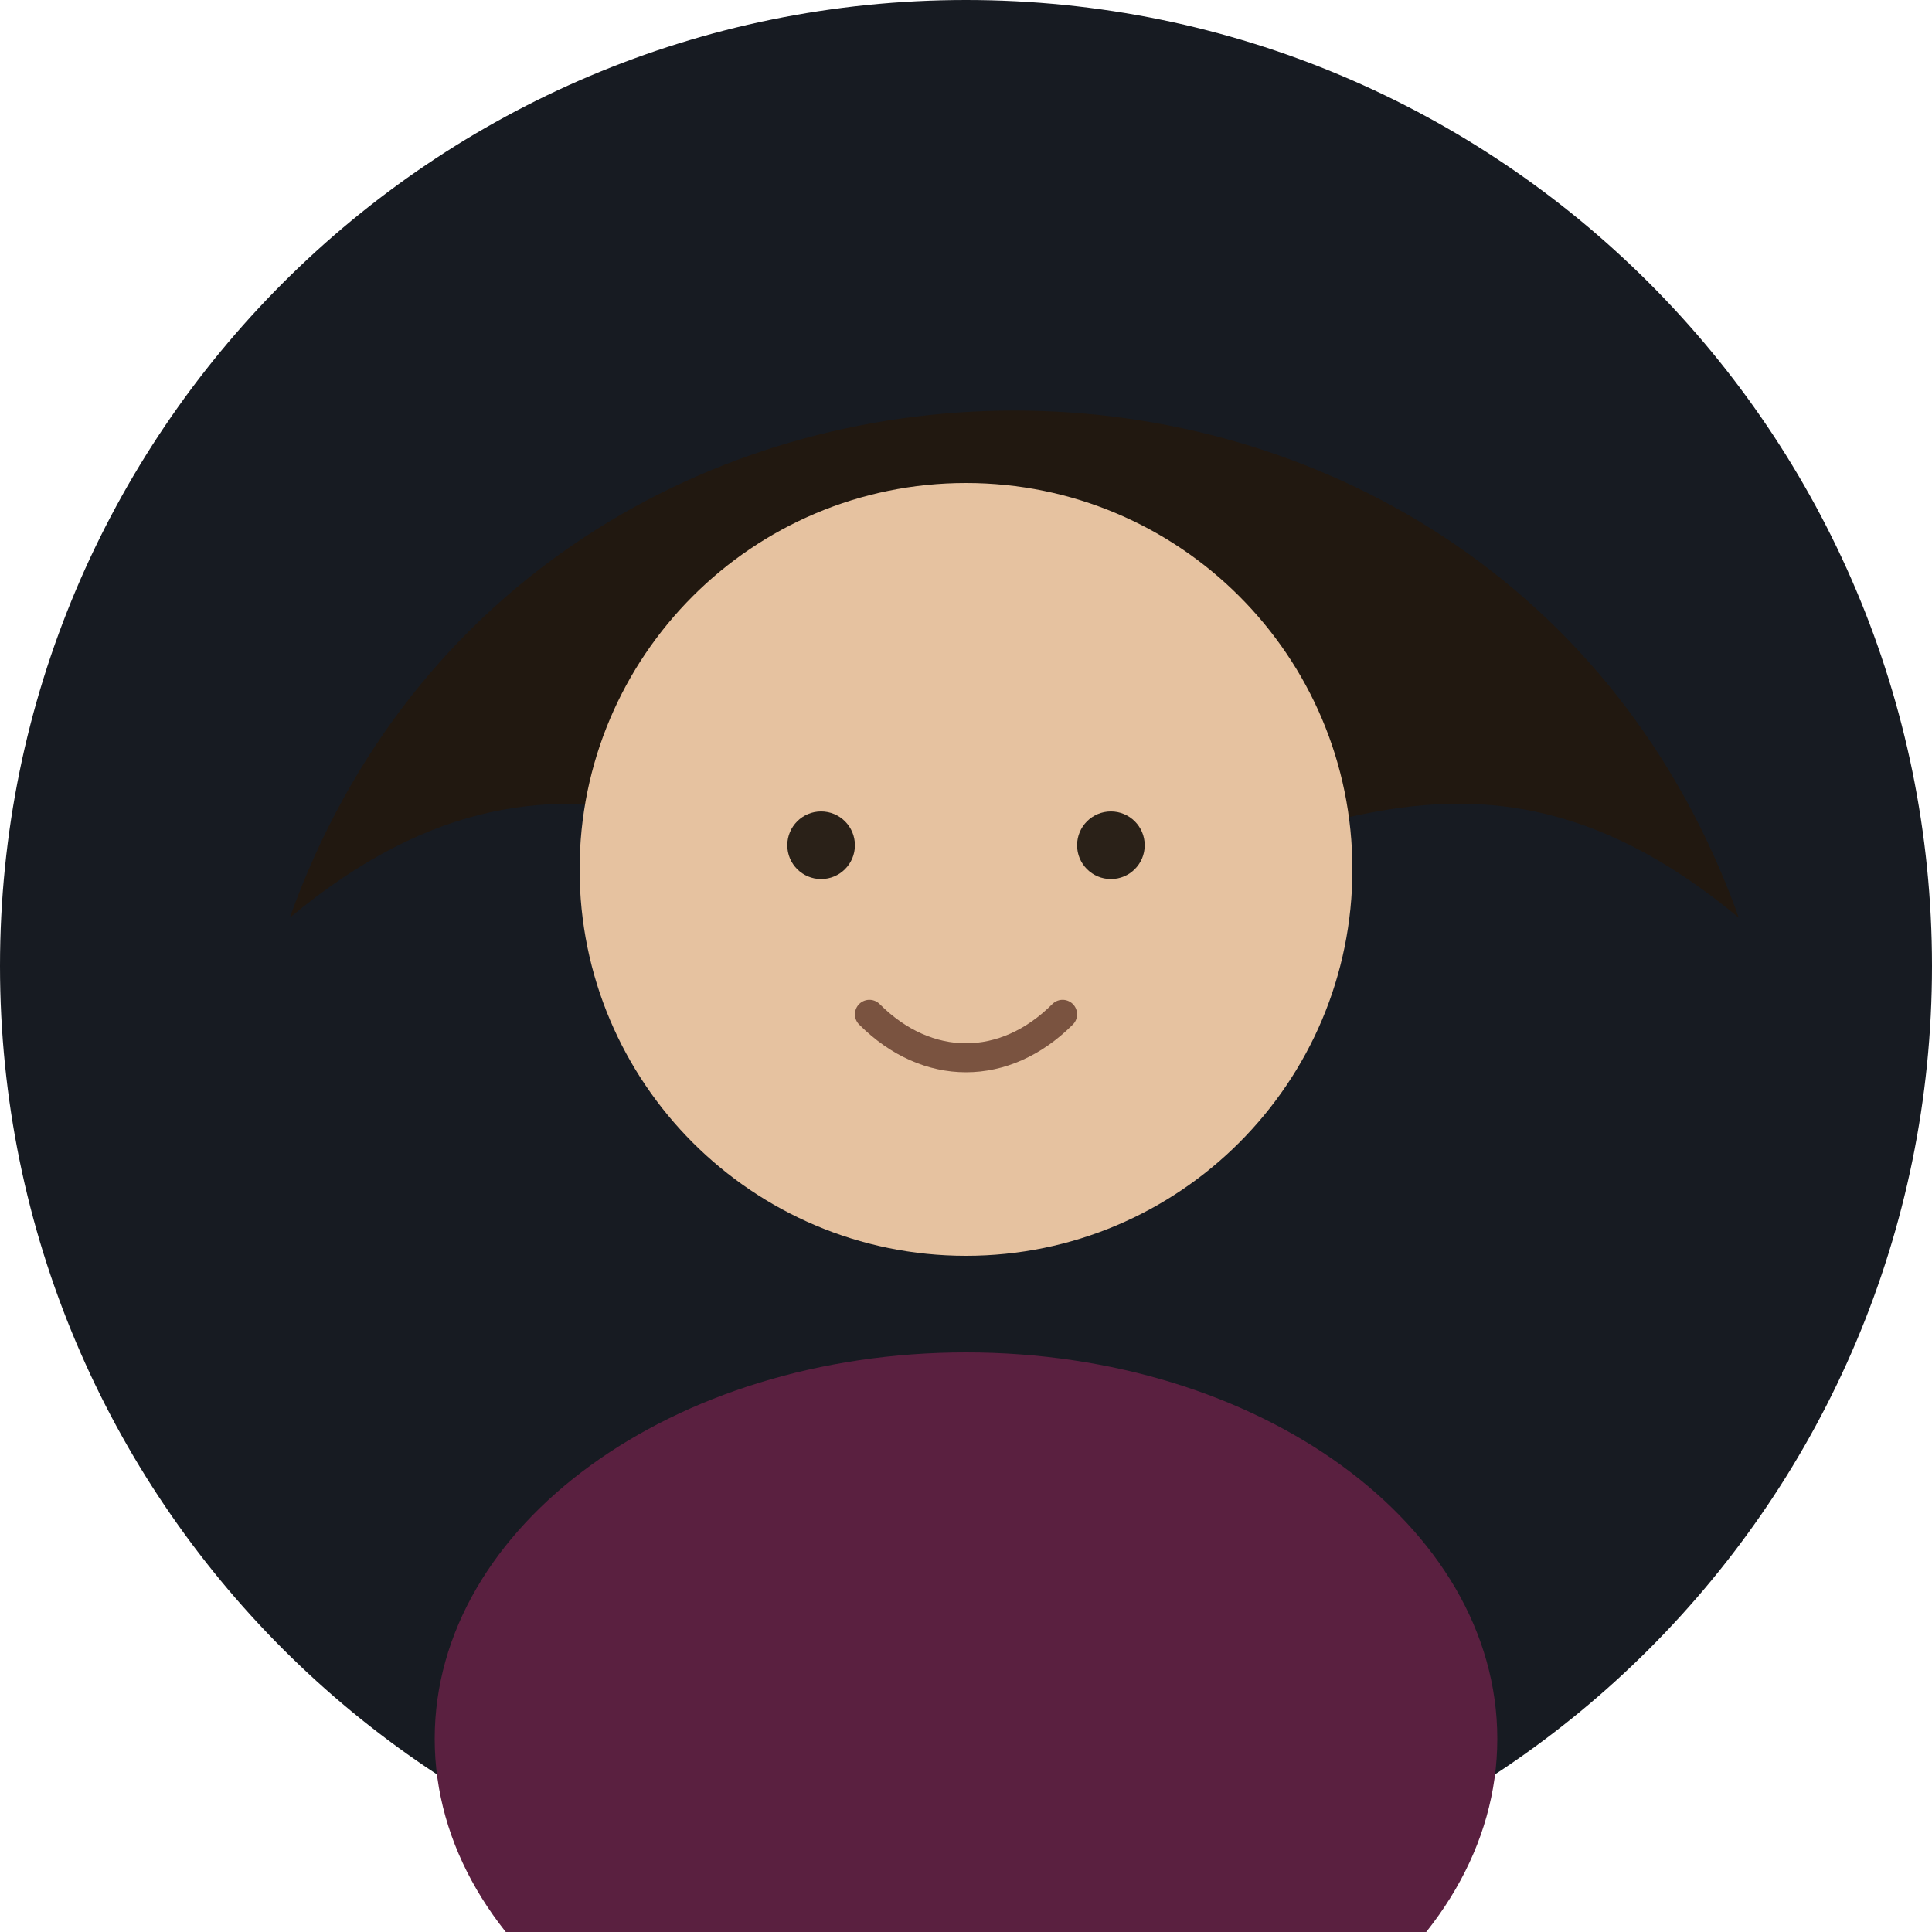
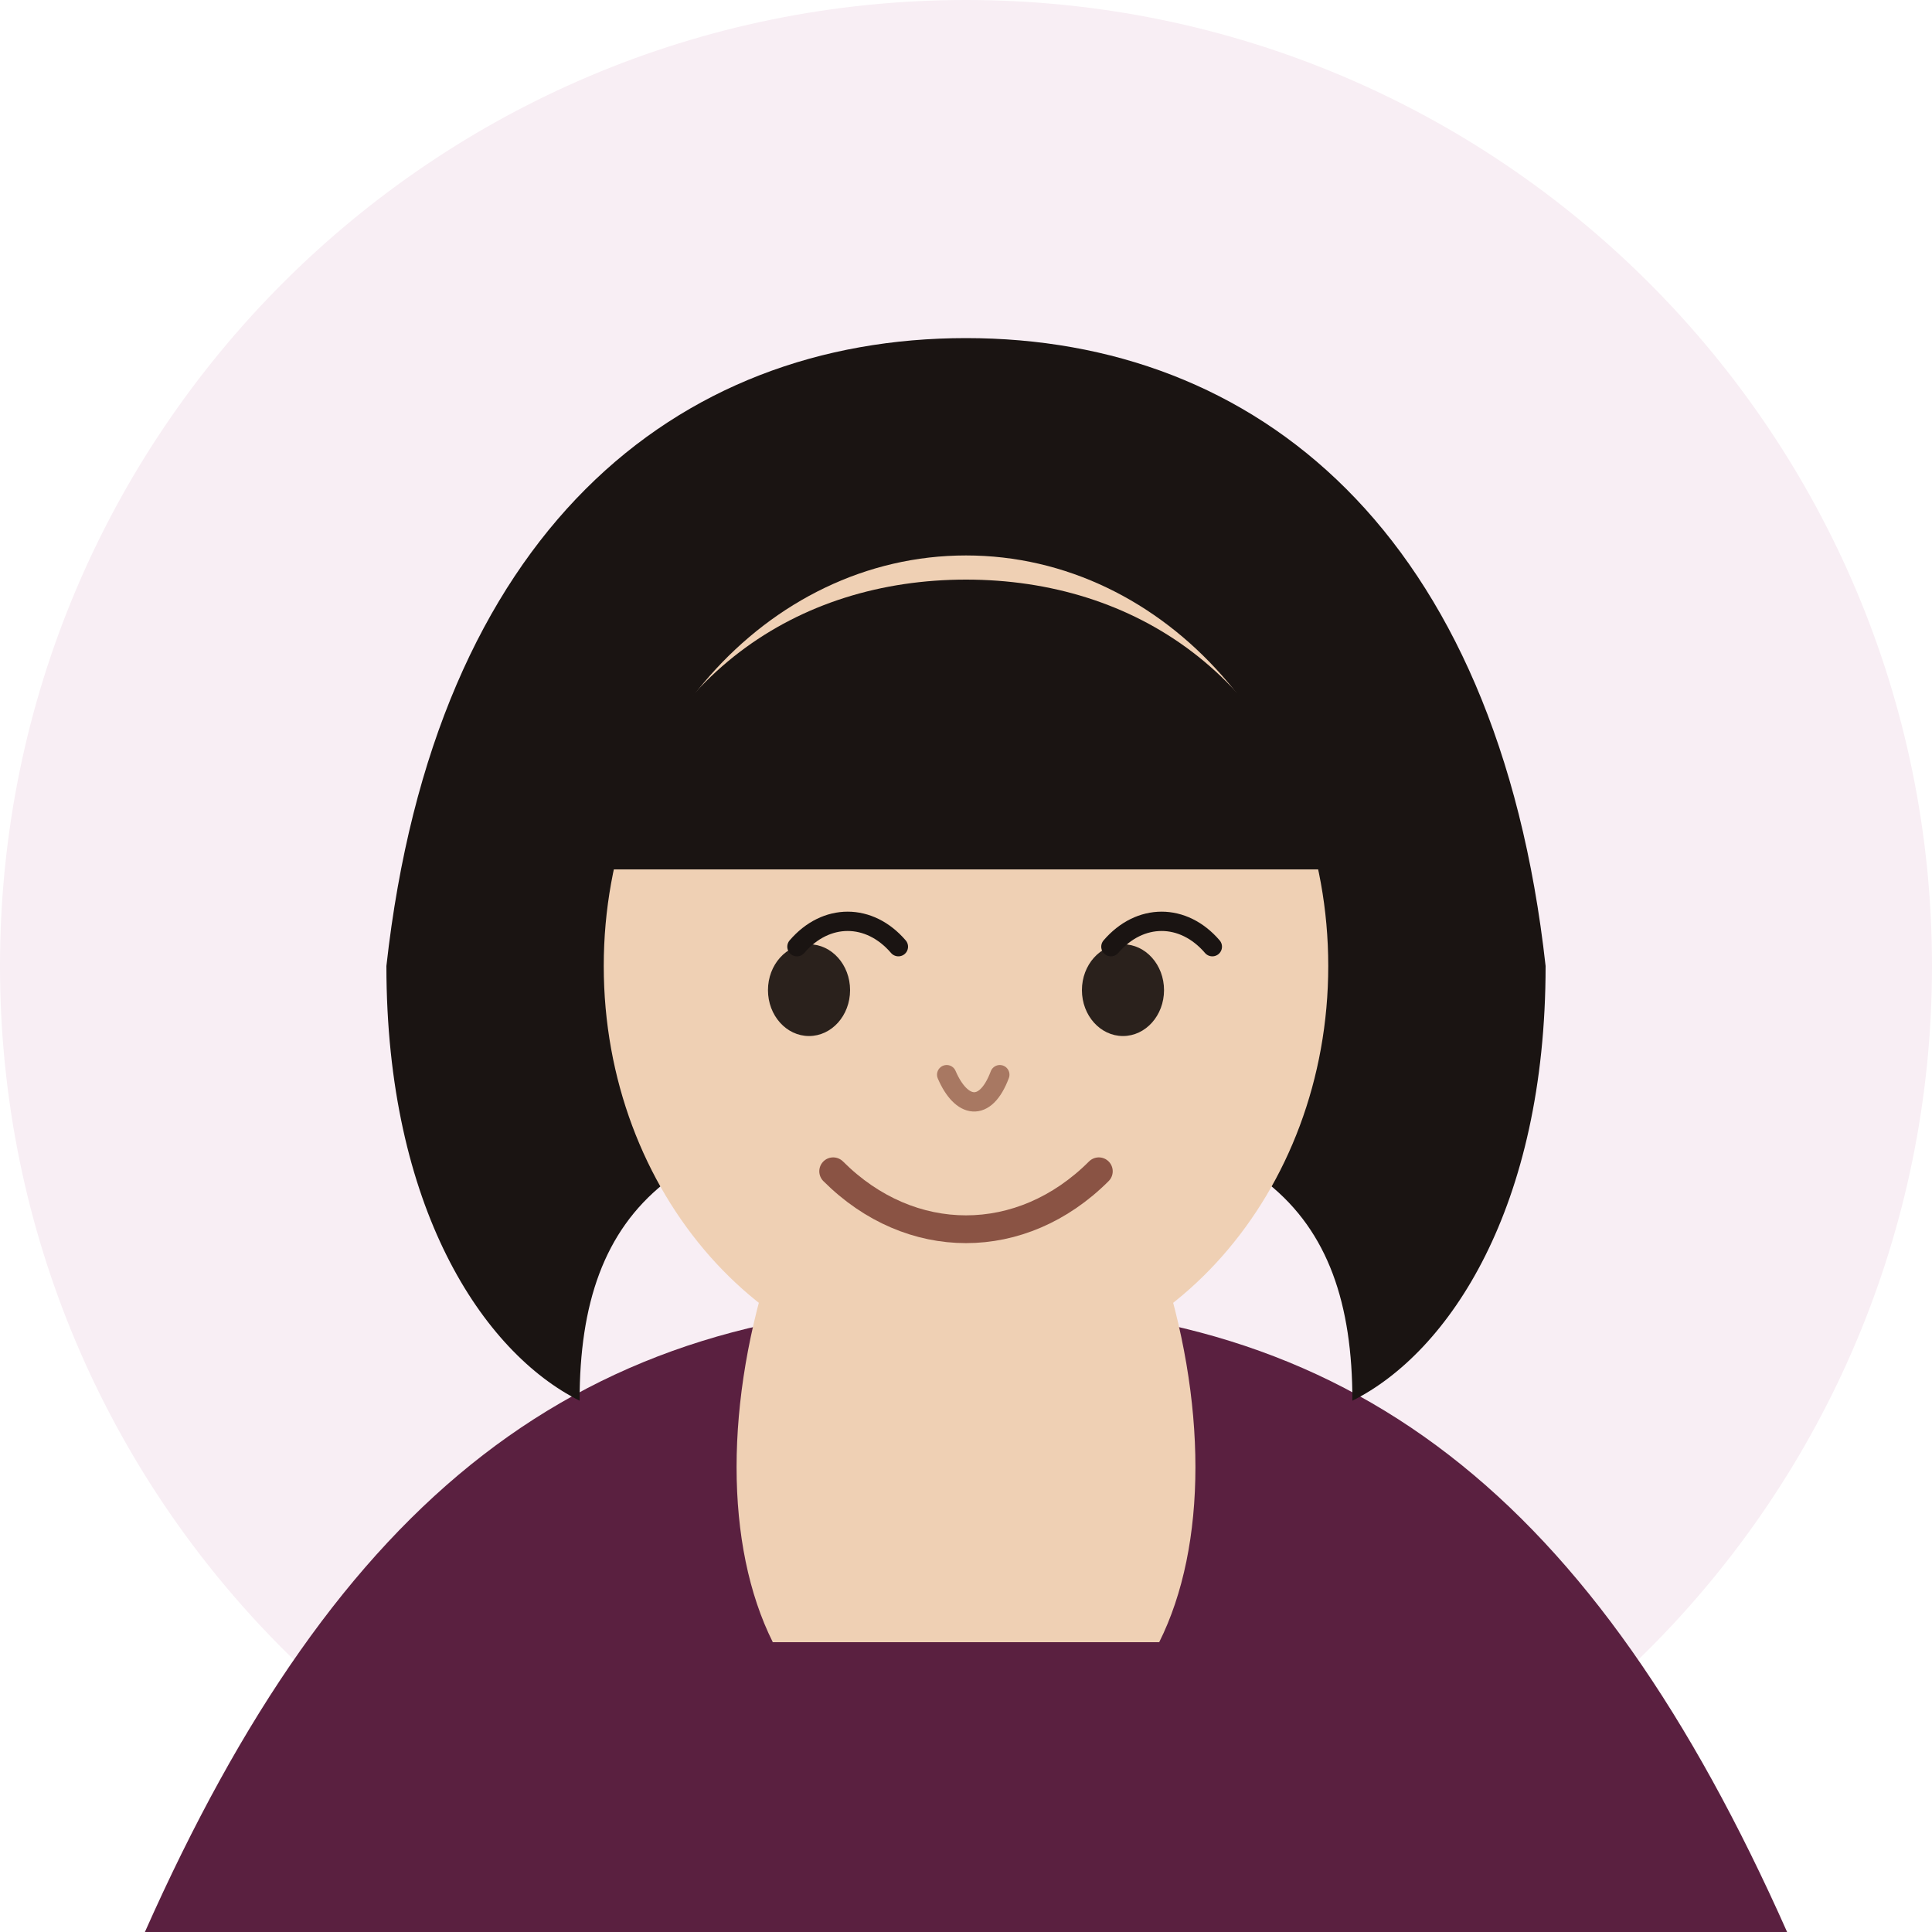
<svg xmlns="http://www.w3.org/2000/svg" viewBox="0 0 80 80">
-   <rect width="80" height="80" rx="40" fill="#171b22" />
-   <path d="M12 38c10-28 50-28 60 0-12-10-20-1-30-1s-18-9-30 1z" fill="#211810" />
-   <circle cx="40" cy="36" r="16" fill="#e6c2a0" />
-   <ellipse cx="40" cy="72" rx="22" ry="16" fill="#5a2040" />
-   <circle cx="34" cy="35" r="1.4" fill="#2a2118" />
-   <circle cx="46" cy="35" r="1.4" fill="#2a2118" />
-   <path d="M36 42c2.4 2.4 5.6 2.4 8 0" fill="none" stroke="#7a5340" stroke-width="1.2" stroke-linecap="round" />
+   <circle cx="40" cy="40" r="40" fill="#f8eef4" />
+   <path d="M6 80c8-18 18-26 34-26s26 8 34 26" fill="#5a2040" />
+   <path d="M32 52h16c2 6 2 12 0 16H32c-2-4-2-10 0-16z" fill="#efd0b4" />
+   <path d="M16 40c2-18 12-26 24-26s22 8 24 26c0 10-4 16-8 18 0-8-4-12-16-12s-16 4-16 12c-4-2-8-8-8-18z" fill="#1a1412" />
+   <path d="M24 28c4 6 10 8 16 8s12-2 16-8c-4 3-8 4-16 4s-12-1-16-4z" fill="#1a1412" />
+   <ellipse cx="40" cy="40" rx="15" ry="17" fill="#efd0b4" />
+   <path d="M25 36c2-8 8-12 15-12s13 4 15 12" fill="#1a1412" />
+   <ellipse cx="33.5" cy="41" rx="1.7" ry="1.9" fill="#2a211c" />
+   <ellipse cx="46.5" cy="41" rx="1.7" ry="1.9" fill="#2a211c" />
+   <path d="M33 39.2c1.2-1.4 3-1.4 4.2 0" fill="none" stroke="#1a1412" stroke-width="0.8" stroke-linecap="round" />
+   <path d="M46 39.2c1.2-1.4 3-1.4 4.2 0" fill="none" stroke="#1a1412" stroke-width="0.8" stroke-linecap="round" />
+   <path d="M39.2 44.5c.6 1.4 1.6 1.6 2.2 0" fill="none" stroke="#a87862" stroke-width="0.8" stroke-linecap="round" />
+   <path d="M34.5 48.5c3.2 3.2 7.8 3.2 11 0" fill="none" stroke="#8a5344" stroke-width="1.15" stroke-linecap="round" />
</svg>
